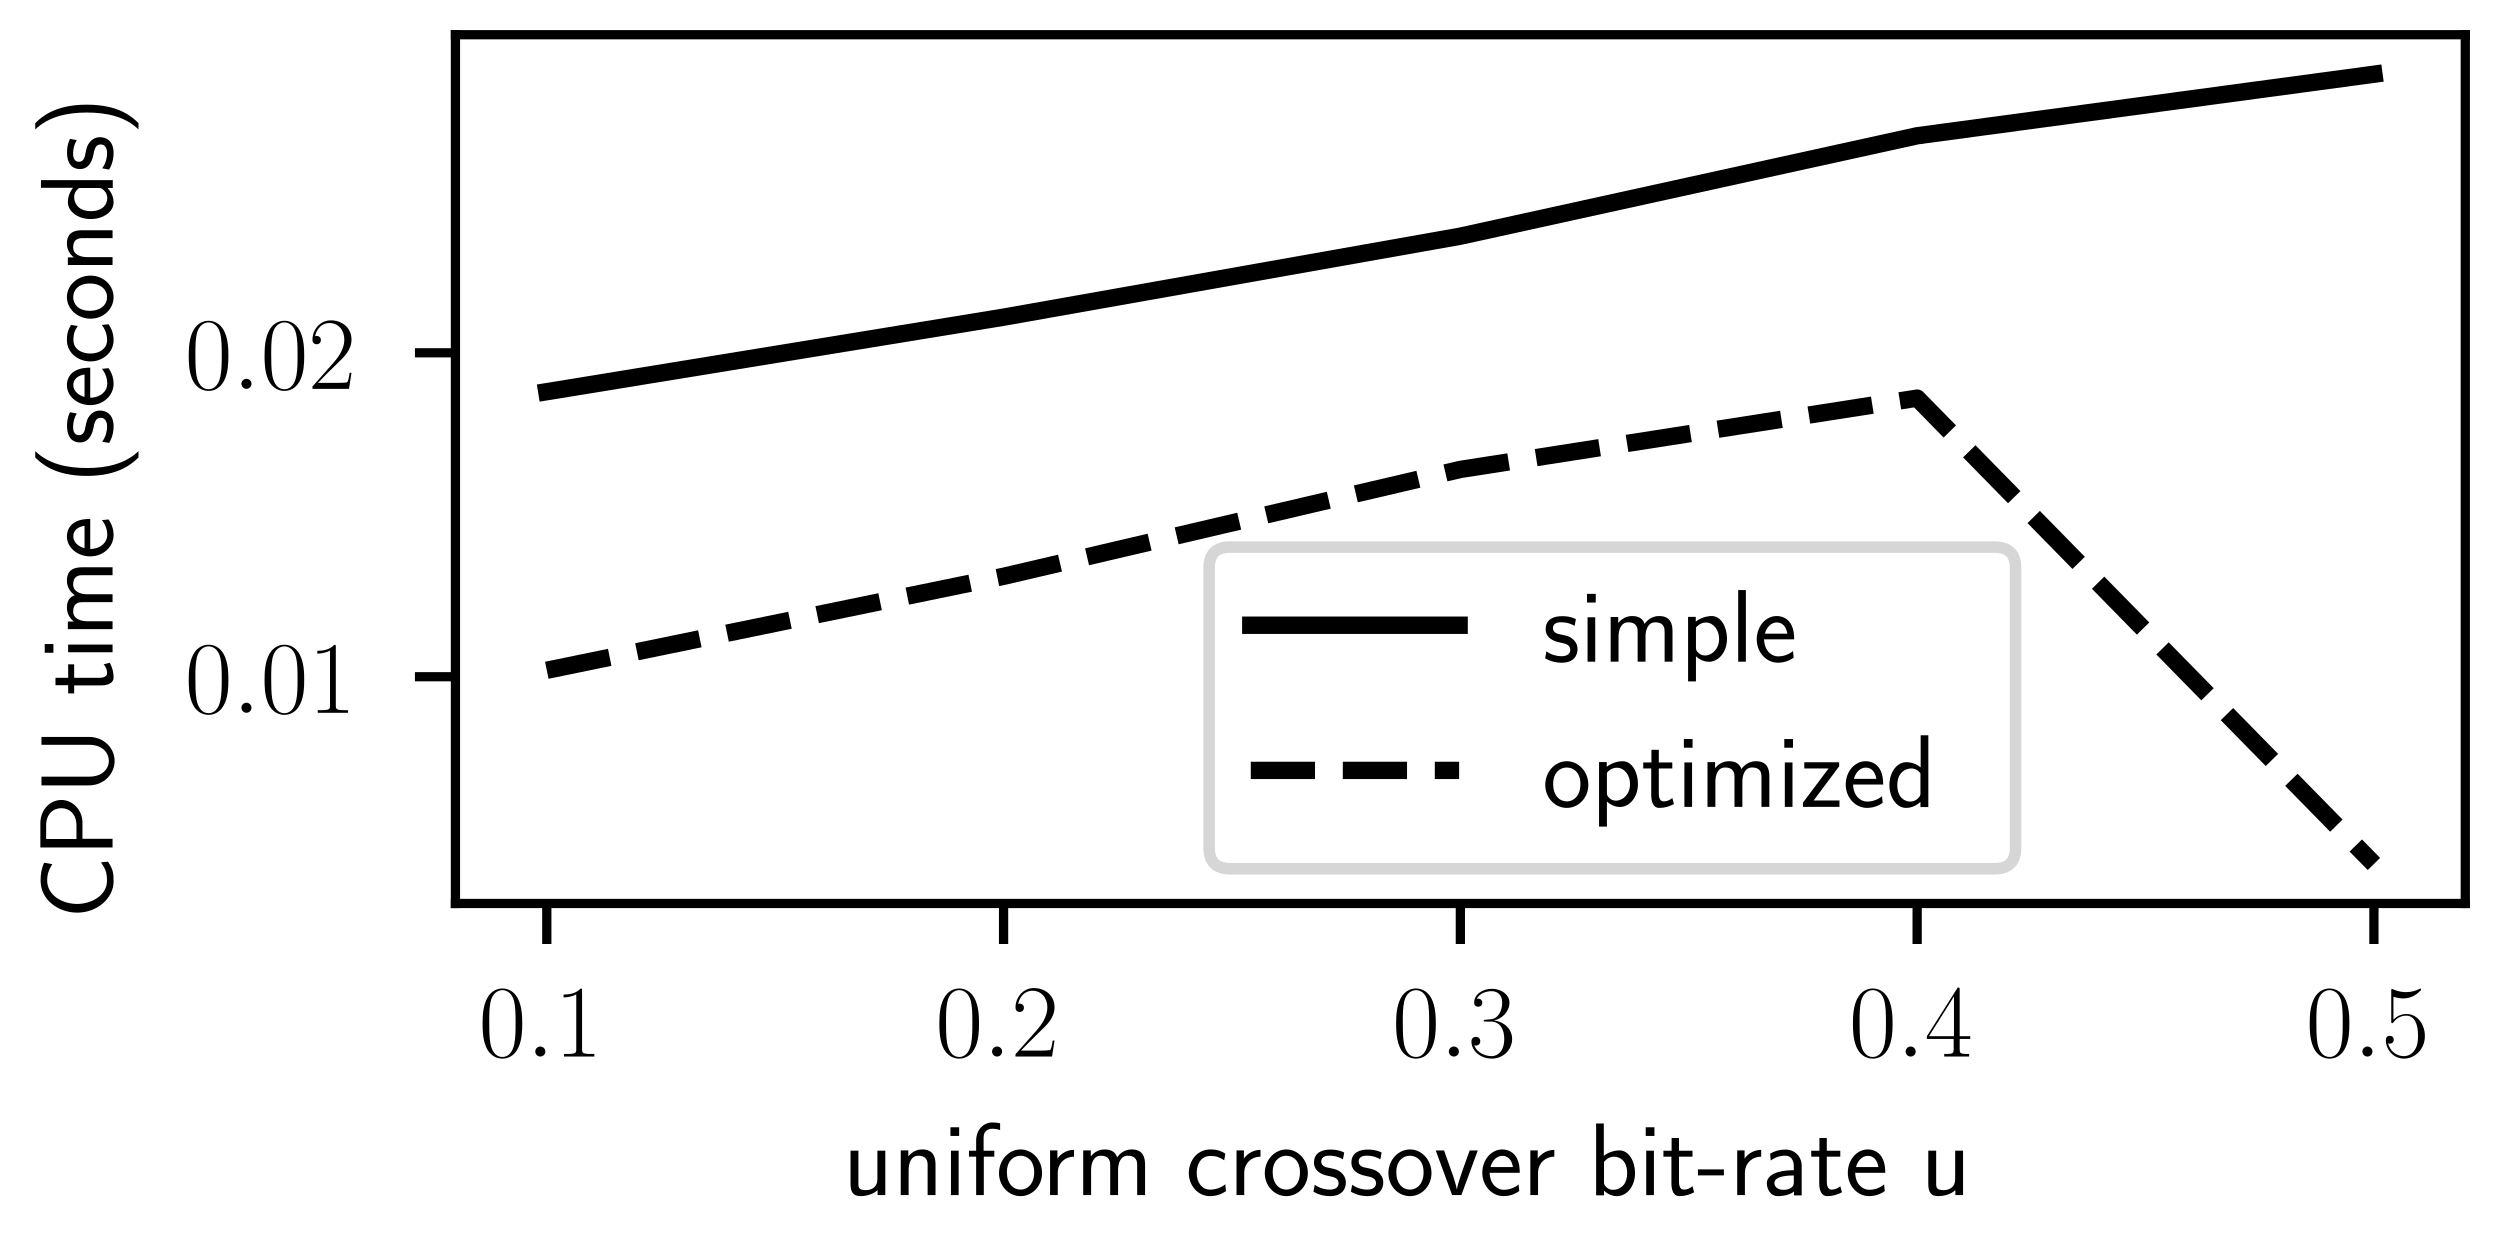
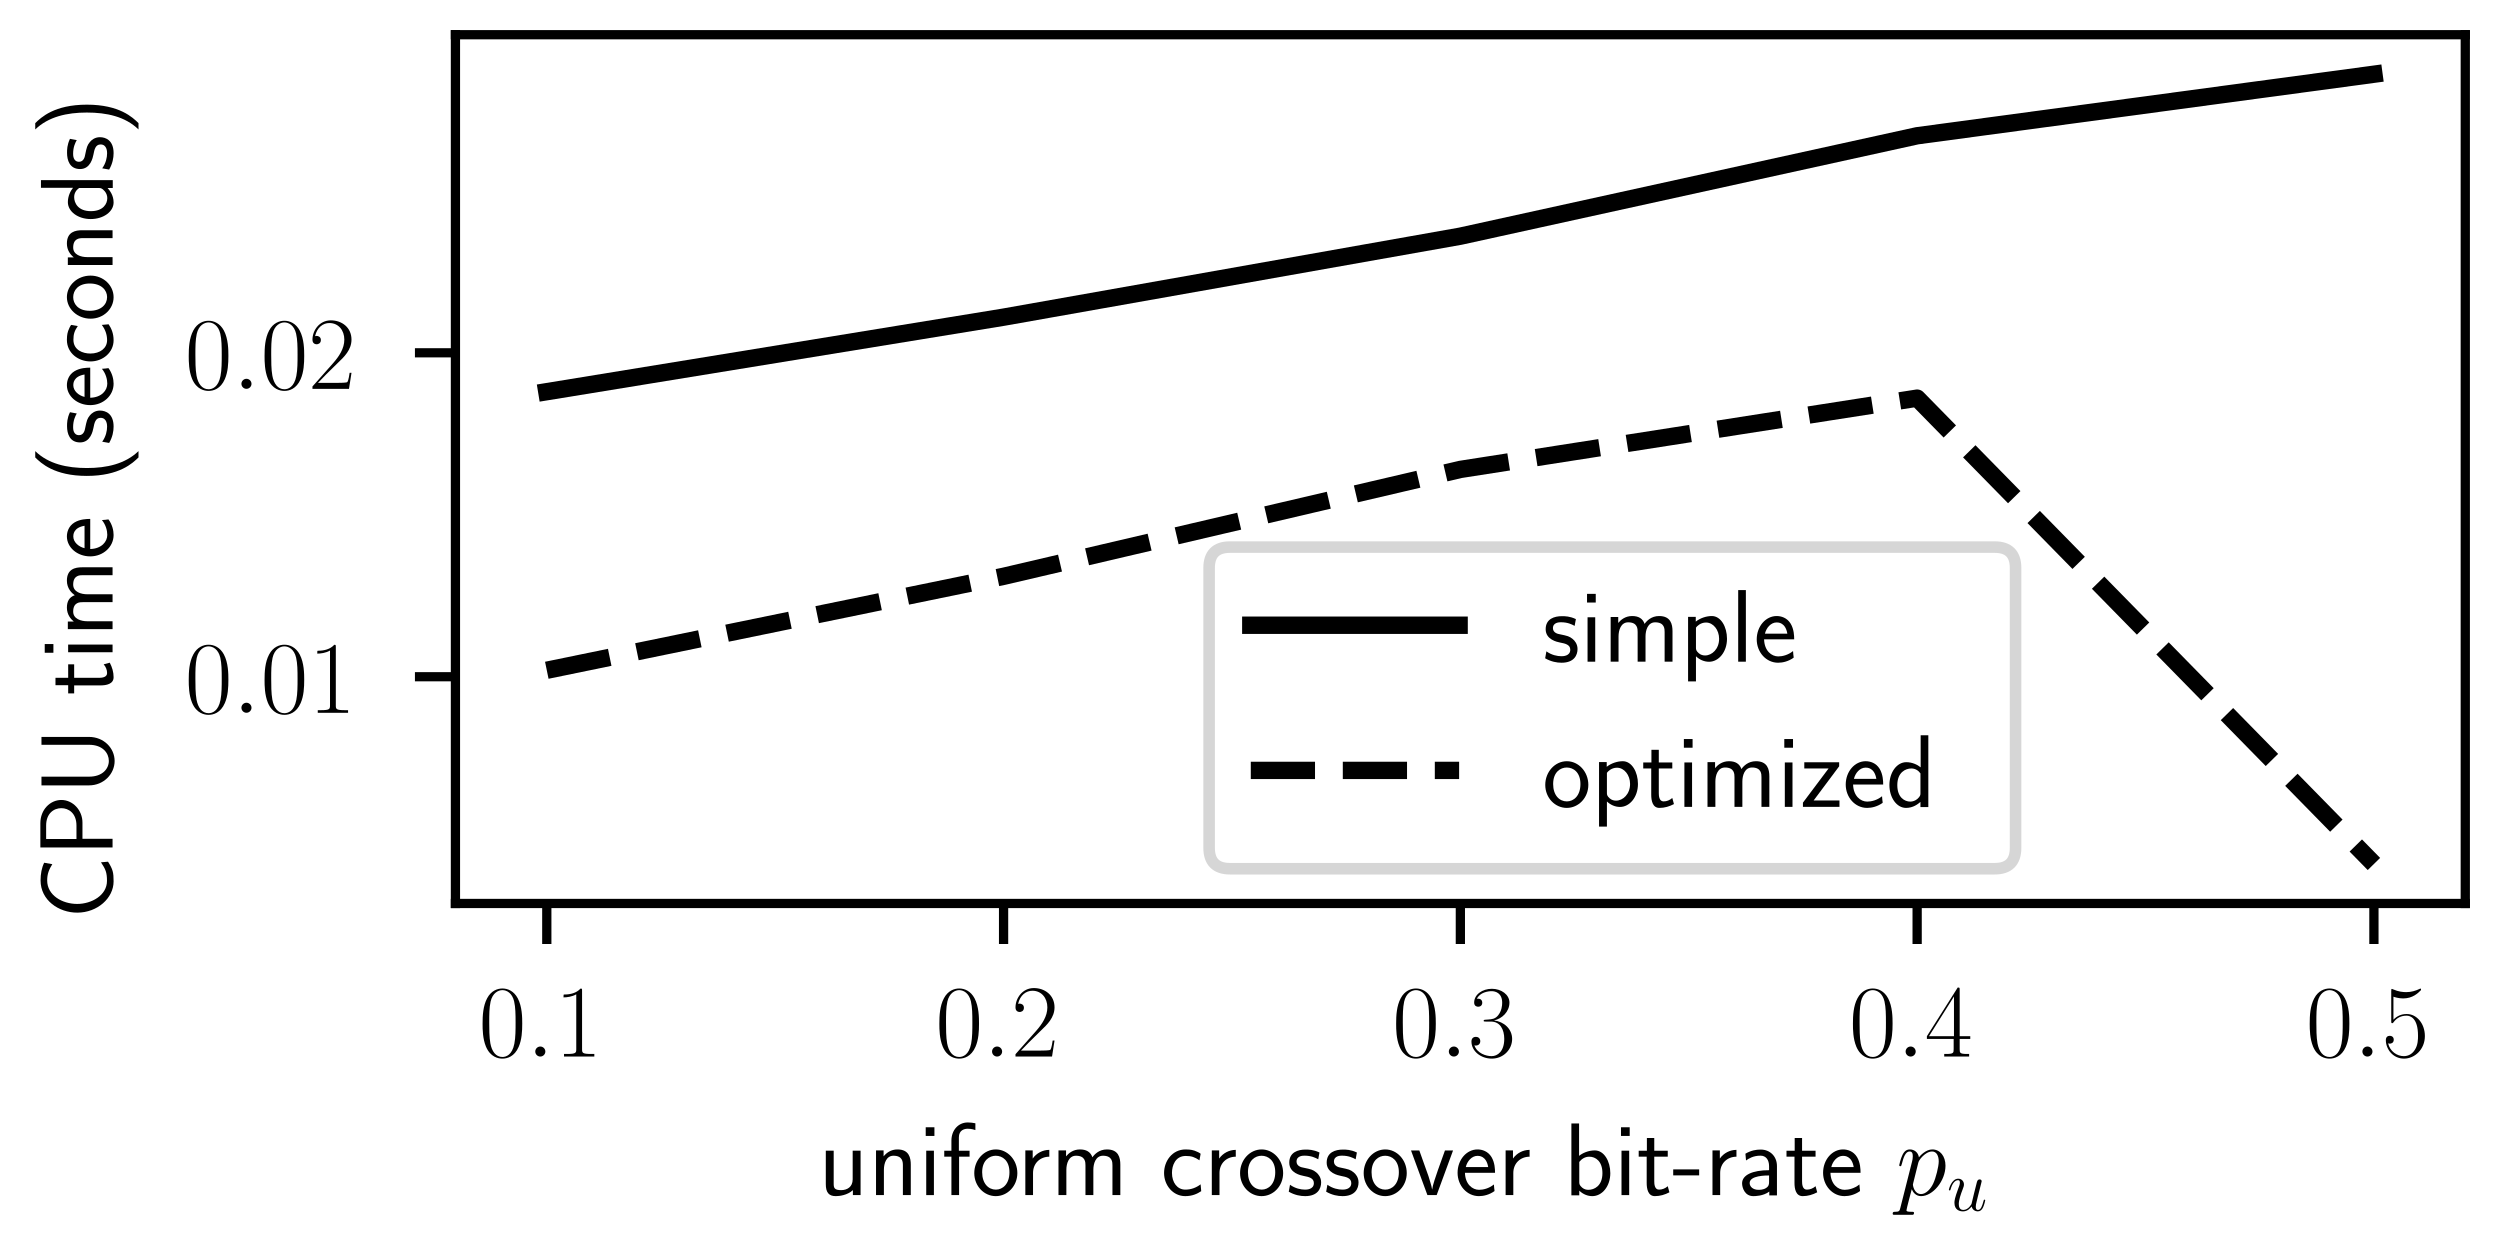
<svg xmlns="http://www.w3.org/2000/svg" xmlns:xlink="http://www.w3.org/1999/xlink" width="216pt" height="108pt" viewBox="0 0 216 108" version="1.1">
  <defs>
    <style type="text/css">*{stroke-linejoin: round; stroke-linecap: butt}</style>
  </defs>
  <g id="figure_1">
    <g id="patch_1">
      <path d="M 0 108  L 216 108  L 216 0  L 0 0  z " style="fill: #ffffff" />
    </g>
    <g id="axes_1">
      <g id="patch_2">
        <path d="M 39.35 78.06  L 213 78.06  L 213 3  L 39.35 3  z " style="fill: #ffffff" />
      </g>
      <g id="matplotlib.axis_1">
        <g id="xtick_1">
          <g id="line2d_1">
            <defs>
-               <path id="m8b19ec57fb" d="M 0 0  L 0 3.5  " style="stroke: #000000; stroke-width: 0.8" />
-             </defs>
-             <g>
-               <use xlink:href="#m8b19ec57fb" x="47.243" y="78.06" style="stroke: #000000; stroke-width: 0.8" />
+               <path id="md308baf06c" d="M 0 0  L 0 3.5  " style="stroke: #000000; stroke-width: 0.8" />
+             </defs>
+             <g>
+               <use xlink:href="#md308baf06c" x="47.243" y="78.06" style="stroke: #000000; stroke-width: 0.8" />
            </g>
          </g>
          <g id="text_1">
            <g transform="translate(41.3551 91.28619) scale(0.09 -0.09)">
              <defs>
                <path id="CMR17-30" d="M 2688 2025  C 2688 2416 2682 3080 2413 3591  C 2176 4039 1798 4198 1466 4198  C 1158 4198 768 4058 525 3597  C 269 3118 243 2524 243 2025  C 243 1661 250 1106 448 619  C 723 -39 1216 -128 1466 -128  C 1760 -128 2208 -7 2470 600  C 2662 1042 2688 1559 2688 2025  z M 1466 -26  C 1056 -26 813 325 723 812  C 653 1188 653 1738 653 2096  C 653 2588 653 2997 736 3387  C 858 3929 1216 4096 1466 4096  C 1728 4096 2067 3923 2189 3400  C 2272 3036 2278 2607 2278 2096  C 2278 1680 2278 1169 2202 792  C 2067 95 1690 -26 1466 -26  z " transform="scale(0.015625)" />
                <path id="CMMI12-3a" d="M 1178 307  C 1178 492 1024 619 870 619  C 685 619 557 466 557 313  C 557 128 710 0 864 0  C 1050 0 1178 153 1178 307  z " transform="scale(0.015625)" />
                <path id="CMR17-31" d="M 1702 4058  C 1702 4192 1696 4192 1606 4192  C 1357 3916 979 3827 621 3827  C 602 3827 570 3827 563 3808  C 557 3795 557 3782 557 3648  C 755 3648 1088 3686 1344 3839  L 1344 461  C 1344 236 1331 160 781 160  L 589 160  L 589 0  C 896 0 1216 0 1523 0  C 1830 0 2150 0 2458 0  L 2458 160  L 2266 160  C 1715 160 1702 230 1702 458  L 1702 4058  z " transform="scale(0.015625)" />
              </defs>
              <use xlink:href="#CMR17-30" transform="scale(0.996264)" />
              <use xlink:href="#CMMI12-3a" transform="translate(45.69048 0) scale(0.996264)" />
              <use xlink:href="#CMR17-31" transform="translate(72.78765 0) scale(0.996264)" />
            </g>
          </g>
        </g>
        <g id="xtick_2">
          <g id="line2d_2">
            <g>
-               <use xlink:href="#m8b19ec57fb" x="86.709" y="78.06" style="stroke: #000000; stroke-width: 0.8" />
+               <use xlink:href="#md308baf06c" x="86.709" y="78.06" style="stroke: #000000; stroke-width: 0.8" />
            </g>
          </g>
          <g id="text_2">
            <g transform="translate(80.82107 91.28619) scale(0.09 -0.09)">
              <defs>
                <path id="CMR17-32" d="M 2669 989  L 2554 989  C 2490 536 2438 459 2413 420  C 2381 369 1920 369 1830 369  L 602 369  C 832 619 1280 1072 1824 1597  C 2214 1967 2669 2402 2669 3035  C 2669 3790 2067 4224 1395 4224  C 691 4224 262 3604 262 3030  C 262 2780 448 2748 525 2748  C 589 2748 781 2787 781 3010  C 781 3207 614 3264 525 3264  C 486 3264 448 3258 422 3245  C 544 3790 915 4058 1306 4058  C 1862 4058 2227 3617 2227 3035  C 2227 2479 1901 2000 1536 1584  L 262 146  L 262 0  L 2515 0  L 2669 989  z " transform="scale(0.015625)" />
              </defs>
              <use xlink:href="#CMR17-30" transform="scale(0.996264)" />
              <use xlink:href="#CMMI12-3a" transform="translate(45.69048 0) scale(0.996264)" />
              <use xlink:href="#CMR17-32" transform="translate(72.78765 0) scale(0.996264)" />
            </g>
          </g>
        </g>
        <g id="xtick_3">
          <g id="line2d_3">
            <g>
-               <use xlink:href="#m8b19ec57fb" x="126.175" y="78.06" style="stroke: #000000; stroke-width: 0.8" />
+               <use xlink:href="#md308baf06c" x="126.175" y="78.06" style="stroke: #000000; stroke-width: 0.8" />
            </g>
          </g>
          <g id="text_3">
            <g transform="translate(120.287 91.28619) scale(0.09 -0.09)">
              <defs>
                <path id="CMR17-33" d="M 1414 2157  C 1984 2157 2234 1662 2234 1090  C 2234 320 1824 25 1453 25  C 1114 25 563 194 390 693  C 422 680 454 680 486 680  C 640 680 755 782 755 948  C 755 1133 614 1216 486 1216  C 378 1216 211 1165 211 926  C 211 335 787 -128 1466 -128  C 2176 -128 2720 430 2720 1085  C 2720 1707 2208 2157 1600 2227  C 2086 2328 2554 2756 2554 3329  C 2554 3820 2048 4179 1472 4179  C 890 4179 378 3829 378 3329  C 378 3110 544 3072 627 3072  C 762 3072 877 3155 877 3321  C 877 3486 762 3569 627 3569  C 602 3569 570 3569 544 3557  C 730 3959 1235 4032 1459 4032  C 1683 4032 2106 3925 2106 3320  C 2106 3143 2080 2828 1862 2550  C 1670 2304 1453 2304 1242 2284  C 1210 2284 1062 2269 1037 2269  C 992 2263 966 2257 966 2208  C 966 2163 973 2157 1101 2157  L 1414 2157  z " transform="scale(0.015625)" />
              </defs>
              <use xlink:href="#CMR17-30" transform="scale(0.996264)" />
              <use xlink:href="#CMMI12-3a" transform="translate(45.69048 0) scale(0.996264)" />
              <use xlink:href="#CMR17-33" transform="translate(72.78765 0) scale(0.996264)" />
            </g>
          </g>
        </g>
        <g id="xtick_4">
          <g id="line2d_4">
            <g>
-               <use xlink:href="#m8b19ec57fb" x="165.641" y="78.06" style="stroke: #000000; stroke-width: 0.8" />
+               <use xlink:href="#md308baf06c" x="165.641" y="78.06" style="stroke: #000000; stroke-width: 0.8" />
            </g>
          </g>
          <g id="text_4">
            <g transform="translate(159.753 91.28619) scale(0.09 -0.09)">
              <defs>
                <path id="CMR17-34" d="M 2150 4122  C 2150 4256 2144 4256 2029 4256  L 128 1254  L 128 1088  L 1779 1088  L 1779 457  C 1779 224 1766 160 1318 160  L 1197 160  L 1197 0  C 1402 0 1747 0 1965 0  C 2182 0 2528 0 2733 0  L 2733 160  L 2611 160  C 2163 160 2150 224 2150 457  L 2150 1088  L 2803 1088  L 2803 1254  L 2150 1254  L 2150 4122  z M 1798 3703  L 1798 1254  L 256 1254  L 1798 3703  z " transform="scale(0.015625)" />
              </defs>
              <use xlink:href="#CMR17-30" transform="scale(0.996264)" />
              <use xlink:href="#CMMI12-3a" transform="translate(45.69048 0) scale(0.996264)" />
              <use xlink:href="#CMR17-34" transform="translate(72.78765 0) scale(0.996264)" />
            </g>
          </g>
        </g>
        <g id="xtick_5">
          <g id="line2d_5">
            <g>
-               <use xlink:href="#m8b19ec57fb" x="205.107" y="78.06" style="stroke: #000000; stroke-width: 0.8" />
+               <use xlink:href="#md308baf06c" x="205.107" y="78.06" style="stroke: #000000; stroke-width: 0.8" />
            </g>
          </g>
          <g id="text_5">
            <g transform="translate(199.219 91.28619) scale(0.09 -0.09)">
              <defs>
                <path id="CMR17-35" d="M 730 3692  C 794 3666 1056 3584 1325 3584  C 1920 3584 2246 3911 2432 4100  C 2432 4157 2432 4192 2394 4192  C 2387 4192 2374 4192 2323 4163  C 2099 4058 1837 3973 1517 3973  C 1325 3973 1037 3999 723 4139  C 653 4171 640 4171 634 4171  C 602 4171 595 4164 595 4037  L 595 2203  C 595 2089 595 2057 659 2057  C 691 2057 704 2070 736 2114  C 941 2401 1222 2522 1542 2522  C 1766 2522 2246 2382 2246 1289  C 2246 1085 2246 715 2054 421  C 1894 159 1645 25 1370 25  C 947 25 518 320 403 814  C 429 807 480 795 506 795  C 589 795 749 840 749 1038  C 749 1210 627 1280 506 1280  C 358 1280 262 1190 262 1011  C 262 454 704 -128 1382 -128  C 2042 -128 2669 440 2669 1264  C 2669 2030 2170 2624 1549 2624  C 1222 2624 947 2503 730 2274  L 730 3692  z " transform="scale(0.015625)" />
              </defs>
              <use xlink:href="#CMR17-30" transform="scale(0.996264)" />
              <use xlink:href="#CMMI12-3a" transform="translate(45.69048 0) scale(0.996264)" />
              <use xlink:href="#CMR17-35" transform="translate(72.78765 0) scale(0.996264)" />
            </g>
          </g>
        </g>
        <g id="text_6">
-           <g transform="translate(72.82236 103.2563) scale(0.09 -0.09)">
+           <g transform="translate(70.68575 103.2563) scale(0.09 -0.09)">
            <defs>
              <path id="CMSS17-75" d="M 2618 2739  L 2131 2739  L 2131 972  C 2131 498 1786 306 1421 306  C 998 306 960 447 960 709  L 960 2739  L 474 2739  L 474 678  C 474 179 646 -64 1088 -64  C 1306 -64 1798 -13 2144 306  L 2144 0  L 2618 0  L 2618 2739  z " transform="scale(0.015625)" />
              <path id="CMSS17-6e" d="M 2618 1877  C 2618 2283 2522 2816 1798 2816  C 1389 2816 1120 2606 941 2389  L 941 2758  L 474 2758  L 474 0  L 960 0  L 960 1559  C 960 1964 1114 2428 1549 2428  C 2112 2428 2131 2048 2131 1829  L 2131 0  L 2618 0  L 2618 1877  z " transform="scale(0.015625)" />
              <path id="CMSS17-69" d="M 979 4183  L 442 4183  L 442 3648  L 979 3648  L 979 4183  z M 947 2739  L 474 2739  L 474 0  L 947 0  L 947 2739  z " transform="scale(0.015625)" />
              <path id="CMSS17-66" d="M 1075 2368  L 1722 2368  L 1722 2737  L 1062 2737  L 1062 3559  C 1062 4014 1408 4092 1606 4092  C 1670 4092 1850 4092 2080 4009  L 2080 4429  C 1933 4461 1754 4480 1613 4480  C 1018 4480 602 3993 602 3359  L 602 2737  L 160 2737  L 160 2368  L 602 2368  L 602 0  L 1075 0  L 1075 2368  z " transform="scale(0.015625)" />
              <path id="CMSS17-6f" d="M 2829 1356  C 2829 2176 2221 2816 1504 2816  C 768 2816 173 2157 173 1356  C 173 544 787 -64 1498 -64  C 2227 -64 2829 563 2829 1356  z M 1504 337  C 1050 337 659 709 659 1408  C 659 2151 1114 2427 1498 2427  C 1914 2427 2342 2126 2342 1408  C 2342 683 1926 337 1504 337  z " transform="scale(0.015625)" />
              <path id="CMSS17-72" d="M 954 1363  C 954 1965 1395 2368 1958 2368  L 1958 2789  C 1549 2789 1165 2585 934 2253  L 934 2758  L 480 2758  L 480 0  L 954 0  L 954 1363  z " transform="scale(0.015625)" />
              <path id="CMSS17-6d" d="M 4288 1877  C 4288 2308 4179 2816 3462 2816  C 2982 2816 2694 2516 2566 2331  C 2451 2670 2182 2816 1798 2816  C 1363 2816 1088 2568 941 2389  L 941 2758  L 474 2758  L 474 0  L 960 0  L 960 1559  C 960 1939 1101 2428 1555 2428  C 2138 2428 2138 2016 2138 1829  L 2138 0  L 2624 0  L 2624 1559  C 2624 1939 2765 2428 3219 2428  C 3802 2428 3802 2016 3802 1829  L 3802 0  L 4288 0  L 4288 1877  z " transform="scale(0.015625)" />
              <path id="CMSS17-63" d="M 2464 2541  C 2464 2585 2170 2714 2093 2739  C 1882 2816 1613 2816 1542 2816  C 710 2816 211 2093 211 1363  C 211 595 768 -64 1517 -64  C 1946 -64 2253 76 2502 242  L 2464 664  C 2189 453 1869 337 1523 337  C 1024 337 698 774 698 1369  C 698 1831 909 2414 1549 2414  C 1901 2414 2099 2343 2394 2145  L 2464 2541  z " transform="scale(0.015625)" />
              <path id="CMSS17-73" d="M 2061 2627  C 1683 2807 1389 2807 1197 2807  C 742 2807 198 2648 198 2003  C 198 1359 902 1218 1094 1179  C 1389 1122 1715 1058 1715 740  C 1715 337 1254 337 1171 337  C 915 337 563 407 243 638  L 166 210  C 531 0 883 -64 1178 -64  C 1965 -64 2163 416 2163 781  C 2163 1094 1984 1305 1862 1401  C 1651 1568 1574 1587 1050 1696  C 960 1709 646 1779 646 2066  C 646 2432 1050 2432 1139 2432  C 1555 2432 1811 2303 1984 2208  L 2061 2627  z " transform="scale(0.015625)" />
              <path id="CMSS17-76" d="M 2675 2752  L 2176 2752  L 1747 1556  C 1613 1165 1421 627 1389 352  L 1382 352  C 1370 468 1318 634 1286 749  C 1248 890 1197 1056 1158 1172  L 595 2752  L 83 2752  L 1094 0  L 1664 0  L 2675 2752  z " transform="scale(0.015625)" />
              <path id="CMSS17-65" d="M 2502 1377  C 2502 1590 2490 2003 2285 2345  C 2061 2713 1696 2816 1421 2816  C 755 2816 192 2188 192 1375  C 192 582 774 -64 1510 -64  C 1798 -64 2150 19 2470 248  C 2470 274 2458 414 2451 420  C 2451 433 2432 630 2432 656  C 2125 407 1773 325 1517 325  C 1107 325 666 667 646 1377  L 2502 1377  z M 698 1728  C 781 2084 1062 2421 1421 2421  C 1517 2421 1965 2421 2080 1728  L 698 1728  z " transform="scale(0.015625)" />
              <path id="CMSS17-62" d="M 954 4416  L 480 4416  L 480 -13  L 966 -13  L 966 274  C 1210 38 1504 -64 1766 -64  C 2381 -64 2880 549 2880 1352  C 2880 2086 2496 2756 1926 2756  C 1523 2756 1165 2591 954 2419  L 954 4416  z M 966 2046  C 1107 2222 1306 2368 1587 2368  C 1965 2368 2394 2097 2394 1352  C 2394 558 1882 325 1530 325  C 1402 325 1267 356 1139 464  C 966 615 966 709 966 797  L 966 2046  z " transform="scale(0.015625)" />
              <path id="CMSS17-74" d="M 1069 2368  L 1901 2368  L 1901 2737  L 1069 2737  L 1069 3520  L 614 3520  L 614 2737  L 109 2737  L 109 2368  L 602 2368  L 602 749  C 602 384 685 -64 1107 -64  C 1427 -64 1722 25 2003 172  L 1901 548  C 1747 414 1562 337 1363 337  C 1082 337 1069 696 1069 856  L 1069 2368  z " transform="scale(0.015625)" />
              <path id="CMSS17-2d" d="M 1664 1216  L 1664 1585  L 64 1585  L 64 1216  L 1664 1216  z " transform="scale(0.015625)" />
              <path id="CMSS17-61" d="M 2406 1791  C 2406 2392 1978 2808 1402 2808  C 1120 2808 813 2757 461 2553  L 499 2135  C 659 2248 934 2432 1395 2432  C 1722 2432 1920 2180 1920 1782  L 1920 1536  C 896 1536 256 1238 256 726  C 256 461 416 -64 947 -64  C 1043 -64 1562 -64 1933 217  L 1933 -19  L 2406 -19  L 2406 1791  z M 1920 816  C 1920 701 1920 548 1728 434  C 1562 325 1350 325 1261 325  C 941 325 723 511 723 744  C 723 1211 1722 1211 1920 1211  L 1920 816  z " transform="scale(0.015625)" />
+               <path id="CMMI12-70" d="M 275 -789  C 230 -980 205 -1031 -58 -1031  C -134 -1031 -198 -1031 -198 -1152  C -198 -1165 -192 -1216 -122 -1216  C -38 -1216 51 -1216 134 -1216  L 410 -1216  C 544 -1216 870 -1216 1005 -1216  C 1043 -1216 1120 -1216 1120 -1101  C 1120 -1031 1075 -1031 966 -1031  C 672 -1031 653 -987 653 -937  C 653 -861 941 219 979 364  C 1050 185 1222 -64 1555 -64  C 2278 -64 3059 875 3059 1814  C 3059 2401 2726 2816 2246 2816  C 1837 2816 1491 2420 1421 2331  C 1370 2650 1120 2816 864 2816  C 678 2816 531 2727 410 2484  C 294 2254 205 1865 205 1839  C 205 1814 230 1782 275 1782  C 326 1782 333 1788 371 1935  C 467 2312 589 2689 845 2689  C 992 2689 1043 2587 1043 2397  C 1043 2245 1024 2181 998 2067  L 275 -789  z M 1382 1993  C 1427 2171 1606 2357 1709 2446  C 1779 2510 1990 2689 2234 2689  C 2515 2689 2643 2408 2643 2076  C 2643 1769 2464 1047 2304 715  C 2144 370 1850 64 1555 64  C 1120 64 1050 613 1050 639  C 1050 658 1062 709 1069 741  L 1382 1993  z " transform="scale(0.015625)" />
+               <path id="CMMI12-75" d="M 2182 370  C 2266 13 2573 -64 2726 -64  C 2931 -64 3085 70 3187 287  C 3296 517 3379 894 3379 913  C 3379 945 3354 971 3315 971  C 3258 971 3251 939 3226 843  C 3110 402 2995 64 2739 64  C 2547 64 2547 275 2547 358  C 2547 505 2566 568 2630 837  C 2675 1009 2720 1181 2758 1360  L 3021 2401  C 3066 2561 3066 2574 3066 2593  C 3066 2689 2989 2753 2893 2753  C 2707 2753 2662 2593 2624 2433  C 2560 2184 2214 811 2170 588  C 2163 588 1914 64 1446 64  C 1114 64 1050 351 1050 588  C 1050 952 1229 1462 1395 1890  C 1472 2095 1504 2178 1504 2305  C 1504 2580 1306 2816 998 2816  C 410 2816 173 1890 173 1839  C 173 1814 198 1782 243 1782  C 301 1782 307 1807 333 1896  C 486 2441 736 2682 979 2682  C 1043 2682 1146 2682 1146 2478  C 1146 2312 1075 2127 979 1884  C 698 1124 666 881 666 690  C 666 38 1158 -64 1421 -64  C 1830 -64 2054 217 2182 370  z " transform="scale(0.015625)" />
            </defs>
            <use xlink:href="#CMSS17-75" transform="scale(0.996264)" />
            <use xlink:href="#CMSS17-6e" transform="translate(48.20494 0) scale(0.996264)" />
            <use xlink:href="#CMSS17-69" transform="translate(96.40989 0) scale(0.996264)" />
            <use xlink:href="#CMSS17-66" transform="translate(118.5906 0) scale(0.996264)" />
            <use xlink:href="#CMSS17-6f" transform="translate(147.2173 0) scale(0.996264)" />
            <use xlink:href="#CMSS17-72" transform="translate(191.4584 0) scale(0.996264)" />
            <use xlink:href="#CMSS17-6d" transform="translate(223.3682 0) scale(0.996264)" />
            <use xlink:href="#CMSS17-63" transform="translate(328.8266 0) scale(0.996264)" />
            <use xlink:href="#CMSS17-72" transform="translate(370.4654 0) scale(0.996264)" />
            <use xlink:href="#CMSS17-6f" transform="translate(402.3752 0) scale(0.996264)" />
            <use xlink:href="#CMSS17-73" transform="translate(449.2188 0) scale(0.996264)" />
            <use xlink:href="#CMSS17-73" transform="translate(485.1323 0) scale(0.996264)" />
            <use xlink:href="#CMSS17-6f" transform="translate(521.0459 0) scale(0.996264)" />
            <use xlink:href="#CMSS17-76" transform="translate(567.8895 0) scale(0.996264)" />
            <use xlink:href="#CMSS17-65" transform="translate(610.8896 0) scale(0.996264)" />
            <use xlink:href="#CMSS17-72" transform="translate(652.5285 0) scale(0.996264)" />
            <use xlink:href="#CMSS17-62" transform="translate(715.6674 0) scale(0.996264)" />
            <use xlink:href="#CMSS17-69" transform="translate(763.8723 0) scale(0.996264)" />
            <use xlink:href="#CMSS17-74" transform="translate(786.053 0) scale(0.996264)" />
            <use xlink:href="#CMSS17-2d" transform="translate(819.8846 0) scale(0.996264)" />
            <use xlink:href="#CMSS17-72" transform="translate(851.1137 0) scale(0.996264)" />
            <use xlink:href="#CMSS17-61" transform="translate(883.0235 0) scale(0.996264)" />
            <use xlink:href="#CMSS17-74" transform="translate(927.9454 0) scale(0.996264)" />
            <use xlink:href="#CMSS17-65" transform="translate(961.777 0) scale(0.996264)" />
-             <use xlink:href="#CMSS17-75" transform="translate(1034.645 0) scale(0.996264)" />
+             <use xlink:href="#CMMI12-70" transform="translate(1034.645 0) scale(0.996264)" />
+             <use xlink:href="#CMMI12-75" transform="translate(1083.604 -14.94392) scale(0.697382)" />
          </g>
        </g>
      </g>
      <g id="matplotlib.axis_2">
        <g id="ytick_1">
          <g id="line2d_6">
            <defs>
-               <path id="m0bdcfb90a6" d="M 0 0  L -3.5 0  " style="stroke: #000000; stroke-width: 0.8" />
-             </defs>
-             <g>
-               <use xlink:href="#m0bdcfb90a6" x="39.35" y="58.47" style="stroke: #000000; stroke-width: 0.8" />
+               <path id="md11dd20e6b" d="M 0 0  L -3.5 0  " style="stroke: #000000; stroke-width: 0.8" />
+             </defs>
+             <g>
+               <use xlink:href="#md11dd20e6b" x="39.35" y="58.47" style="stroke: #000000; stroke-width: 0.8" />
            </g>
          </g>
          <g id="text_7">
            <g transform="translate(15.96662 61.58378) scale(0.09 -0.09)">
              <use xlink:href="#CMR17-30" transform="scale(0.996264)" />
              <use xlink:href="#CMMI12-3a" transform="translate(45.69048 0) scale(0.996264)" />
              <use xlink:href="#CMR17-30" transform="translate(72.78765 0) scale(0.996264)" />
              <use xlink:href="#CMR17-31" transform="translate(118.4781 0) scale(0.996264)" />
            </g>
          </g>
        </g>
        <g id="ytick_2">
          <g id="line2d_7">
            <g>
-               <use xlink:href="#m0bdcfb90a6" x="39.35" y="30.482" style="stroke: #000000; stroke-width: 0.8" />
+               <use xlink:href="#md11dd20e6b" x="39.35" y="30.482" style="stroke: #000000; stroke-width: 0.8" />
            </g>
          </g>
          <g id="text_8">
            <g transform="translate(15.96662 33.59538) scale(0.09 -0.09)">
              <use xlink:href="#CMR17-30" transform="scale(0.996264)" />
              <use xlink:href="#CMMI12-3a" transform="translate(45.69048 0) scale(0.996264)" />
              <use xlink:href="#CMR17-30" transform="translate(72.78765 0) scale(0.996264)" />
              <use xlink:href="#CMR17-32" transform="translate(118.4781 0) scale(0.996264)" />
            </g>
          </g>
        </g>
        <g id="text_9">
          <g transform="translate(9.725022 79.4088) rotate(-90) scale(0.09 -0.09)">
            <defs>
              <path id="CMSS17-43" d="M 3501 714  C 3072 427 2874 344 2355 344  C 1459 344 934 1303 934 2179  C 934 3112 1472 4032 2381 4032  C 2790 4032 3059 3918 3386 3715  L 3475 4217  C 3168 4370 2778 4440 2387 4440  C 1158 4440 397 3316 397 2179  C 397 927 1299 -64 2323 -64  C 2874 -64 3066 -19 3539 280  L 3501 714  z " transform="scale(0.015625)" />
              <path id="CMSS17-50" d="M 2106 1856  C 2874 1856 3501 2453 3501 3158  C 3501 3850 2899 4453 2067 4453  L 570 4453  L 570 0  L 1107 0  L 1107 1856  L 2106 1856  z M 1926 4096  C 2669 4096 2995 3627 2995 3157  C 2995 2720 2694 2226 1926 2226  L 1094 2226  L 1094 4096  L 1926 4096  z " transform="scale(0.015625)" />
              <path id="CMSS17-55" d="M 3552 4384  L 3066 4384  L 3066 1449  C 3066 604 2547 229 2074 229  C 1587 229 1101 623 1101 1443  L 1101 4384  L 563 4384  L 563 1454  C 563 539 1274 -128 2067 -128  C 2861 -128 3552 539 3552 1454  L 3552 4384  z " transform="scale(0.015625)" />
              <path id="CMSS17-28" d="M 1613 4768  C 1267 4417 474 3601 474 1588  C 474 -433 1267 -1243 1613 -1600  L 2003 -1600  C 1216 -784 960 357 960 1581  C 960 2798 1203 3946 2003 4768  L 1613 4768  z " transform="scale(0.015625)" />
              <path id="CMSS17-64" d="M 2611 4416  L 2138 4416  L 2138 2438  C 1939 2603 1613 2756 1254 2756  C 672 2756 211 2131 211 1347  C 211 562 666 -64 1235 -64  C 1677 -64 1971 172 2125 306  L 2125 -13  L 2611 -13  L 2611 4416  z M 2125 836  C 2125 747 2125 653 1926 482  C 1798 375 1645 325 1498 325  C 1152 325 698 576 698 1340  C 698 2134 1210 2368 1562 2368  C 1798 2368 1990 2254 2125 2065  L 2125 836  z " transform="scale(0.015625)" />
              <path id="CMSS17-29" d="M 723 -1600  C 1069 -1249 1862 -433 1862 1581  C 1862 3601 1069 4411 723 4768  L 333 4768  C 1120 3952 1376 2811 1376 1588  C 1376 370 1133 -778 333 -1600  L 723 -1600  z " transform="scale(0.015625)" />
            </defs>
            <use xlink:href="#CMSS17-43" transform="scale(0.996264)" />
            <use xlink:href="#CMSS17-50" transform="translate(59.85577 0) scale(0.996264)" />
            <use xlink:href="#CMSS17-55" transform="translate(119.5914 0) scale(0.996264)" />
            <use xlink:href="#CMSS17-74" transform="translate(214.9602 0) scale(0.996264)" />
            <use xlink:href="#CMSS17-69" transform="translate(248.7918 0) scale(0.996264)" />
            <use xlink:href="#CMSS17-6d" transform="translate(270.9725 0) scale(0.996264)" />
            <use xlink:href="#CMSS17-65" transform="translate(345.2018 0) scale(0.996264)" />
            <use xlink:href="#CMSS17-28" transform="translate(418.0697 0) scale(0.996264)" />
            <use xlink:href="#CMSS17-73" transform="translate(454.5036 0) scale(0.996264)" />
            <use xlink:href="#CMSS17-65" transform="translate(490.4171 0) scale(0.996264)" />
            <use xlink:href="#CMSS17-63" transform="translate(532.056 0) scale(0.996264)" />
            <use xlink:href="#CMSS17-6f" transform="translate(573.6948 0) scale(0.996264)" />
            <use xlink:href="#CMSS17-6e" transform="translate(620.5384 0) scale(0.996264)" />
            <use xlink:href="#CMSS17-64" transform="translate(668.7434 0) scale(0.996264)" />
            <use xlink:href="#CMSS17-73" transform="translate(716.9483 0) scale(0.996264)" />
            <use xlink:href="#CMSS17-29" transform="translate(752.8618 0) scale(0.996264)" />
          </g>
        </g>
      </g>
      <g id="line2d_8">
-         <path d="M 47.243 33.841  L 86.709 27.403  L 126.175 20.406  L 165.641 11.73  L 205.107 6.412  " clip-path="url(#pd43374bb47)" style="fill: none; stroke: #000000; stroke-width: 1.5; stroke-linecap: square" />
+         <path d="M 47.243 33.841  L 86.709 27.403  L 126.175 20.406  L 165.641 11.73  L 205.107 6.412  " clip-path="url(#pcc7b913277)" style="fill: none; stroke: #000000; stroke-width: 1.5; stroke-linecap: square" />
      </g>
      <g id="line2d_9">
-         <path d="M 47.243 57.911  L 86.709 49.794  L 126.175 40.558  L 165.641 34.4  L 205.107 74.648  " clip-path="url(#pd43374bb47)" style="fill: none; stroke-dasharray: 5.55,2.4; stroke-dashoffset: 0; stroke: #000000; stroke-width: 1.5" />
+         <path d="M 47.243 57.911  L 86.709 49.794  L 126.175 40.558  L 165.641 34.4  L 205.107 74.648  " clip-path="url(#pcc7b913277)" style="fill: none; stroke-dasharray: 5.55,2.4; stroke-dashoffset: 0; stroke: #000000; stroke-width: 1.5" />
      </g>
      <g id="patch_3">
        <path d="M 39.35 78.06  L 39.35 3  " style="fill: none; stroke: #000000; stroke-width: 0.8; stroke-linejoin: miter; stroke-linecap: square" />
      </g>
      <g id="patch_4">
        <path d="M 213 78.06  L 213 3  " style="fill: none; stroke: #000000; stroke-width: 0.8; stroke-linejoin: miter; stroke-linecap: square" />
      </g>
      <g id="patch_5">
        <path d="M 39.35 78.06  L 213 78.06  " style="fill: none; stroke: #000000; stroke-width: 0.8; stroke-linejoin: miter; stroke-linecap: square" />
      </g>
      <g id="patch_6">
        <path d="M 39.35 3  L 213 3  " style="fill: none; stroke: #000000; stroke-width: 0.8; stroke-linejoin: miter; stroke-linecap: square" />
      </g>
      <g id="legend_1">
        <g id="patch_7">
          <path d="M 106.268 75.057  L 172.345 75.057  Q 174.145 75.057 174.145 73.257  L 174.145 49.07  Q 174.145 47.27 172.345 47.27  L 106.268 47.27  Q 104.468 47.27 104.468 49.07  L 104.468 73.257  Q 104.468 75.057 106.268 75.057  z " style="fill: #ffffff; opacity: 0.8; stroke: #cccccc; stroke-linejoin: miter" />
        </g>
        <g id="line2d_10">
          <path d="M 108.068 54.02  L 117.068 54.02  L 126.068 54.02  " style="fill: none; stroke: #000000; stroke-width: 1.5; stroke-linecap: square" />
        </g>
        <g id="text_10">
          <g transform="translate(133.2684 57.17024) scale(0.09 -0.09)">
            <defs>
              <path id="CMSS17-70" d="M 966 333  C 1178 129 1466 -5 1773 -5  C 2368 -5 2880 603 2880 1412  C 2880 2159 2496 2816 1946 2816  C 1626 2816 1242 2702 954 2472  L 954 2765  L 480 2765  L 480 -1216  L 966 -1216  L 966 333  z M 966 2100  C 1018 2176 1235 2415 1587 2415  C 2035 2415 2394 1960 2394 1412  C 2394 787 1958 384 1530 384  C 1402 384 1267 415 1139 523  C 966 674 966 768 966 857  L 966 2100  z " transform="scale(0.015625)" />
              <path id="CMSS17-6c" d="M 947 4416  L 474 4416  L 474 0  L 947 0  L 947 4416  z " transform="scale(0.015625)" />
            </defs>
            <use xlink:href="#CMSS17-73" transform="scale(0.996264)" />
            <use xlink:href="#CMSS17-69" transform="translate(35.91354 0) scale(0.996264)" />
            <use xlink:href="#CMSS17-6d" transform="translate(58.09427 0) scale(0.996264)" />
            <use xlink:href="#CMSS17-70" transform="translate(132.3235 0) scale(0.996264)" />
            <use xlink:href="#CMSS17-6c" transform="translate(180.5285 0) scale(0.996264)" />
            <use xlink:href="#CMSS17-65" transform="translate(202.7092 0) scale(0.996264)" />
          </g>
        </g>
        <g id="line2d_11">
          <path d="M 108.068 66.564  L 117.068 66.564  L 126.068 66.564  " style="fill: none; stroke-dasharray: 5.55,2.4; stroke-dashoffset: 0; stroke: #000000; stroke-width: 1.5" />
        </g>
        <g id="text_11">
          <g transform="translate(133.2684 69.7137) scale(0.09 -0.09)">
            <defs>
              <path id="CMSS17-7a" d="M 2400 2502  L 2400 2750  L 250 2750  L 250 2368  L 1069 2368  C 1146 2368 1222 2368 1299 2368  L 1747 2368  L 166 261  L 166 0  L 2419 0  L 2419 395  L 1549 395  C 1472 395 1395 395 1318 395  L 826 395  L 2400 2502  z " transform="scale(0.015625)" />
            </defs>
            <use xlink:href="#CMSS17-6f" transform="scale(0.996264)" />
            <use xlink:href="#CMSS17-70" transform="translate(46.84362 0) scale(0.996264)" />
            <use xlink:href="#CMSS17-74" transform="translate(95.04857 0) scale(0.996264)" />
            <use xlink:href="#CMSS17-69" transform="translate(128.8801 0) scale(0.996264)" />
            <use xlink:href="#CMSS17-6d" transform="translate(151.0609 0) scale(0.996264)" />
            <use xlink:href="#CMSS17-69" transform="translate(225.2901 0) scale(0.996264)" />
            <use xlink:href="#CMSS17-7a" transform="translate(247.4708 0) scale(0.996264)" />
            <use xlink:href="#CMSS17-65" transform="translate(288.1487 0) scale(0.996264)" />
            <use xlink:href="#CMSS17-64" transform="translate(329.7875 0) scale(0.996264)" />
          </g>
        </g>
      </g>
    </g>
  </g>
  <defs>
-     <clipPath id="pd43374bb47">
+     <clipPath id="pcc7b913277">
      <rect x="39.35" y="3" width="173.65" height="75.059" />
    </clipPath>
  </defs>
</svg>
